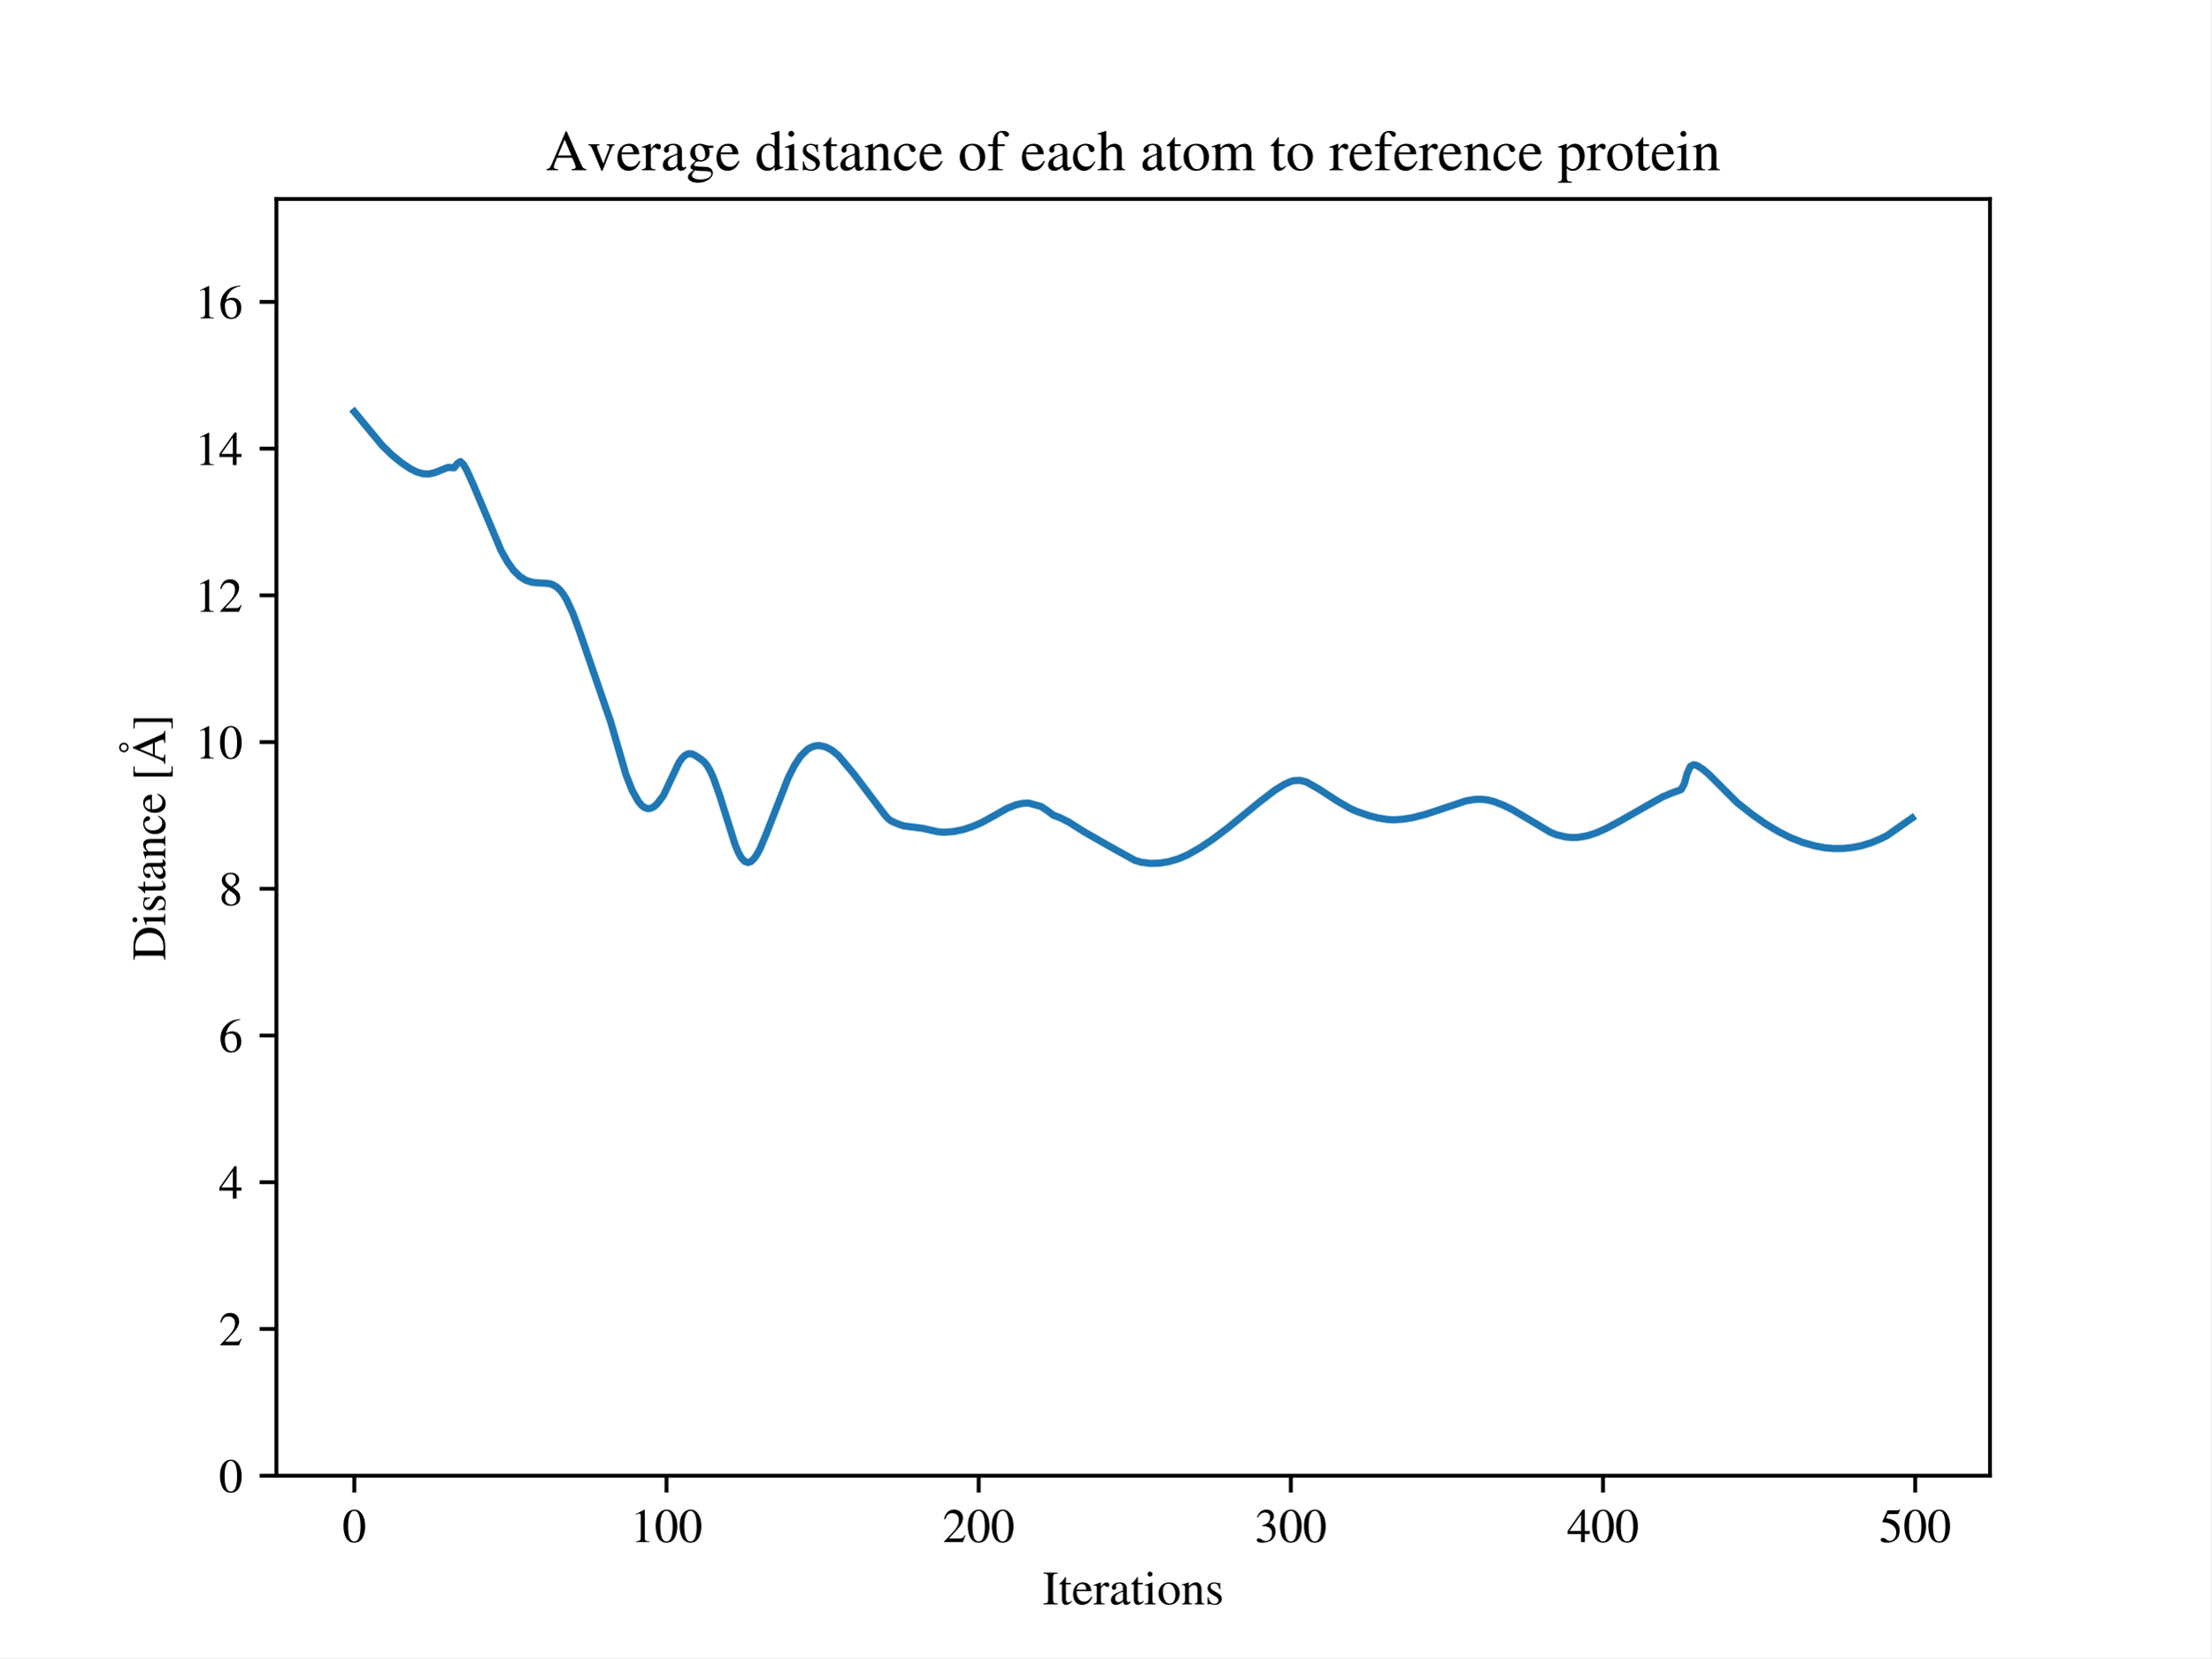
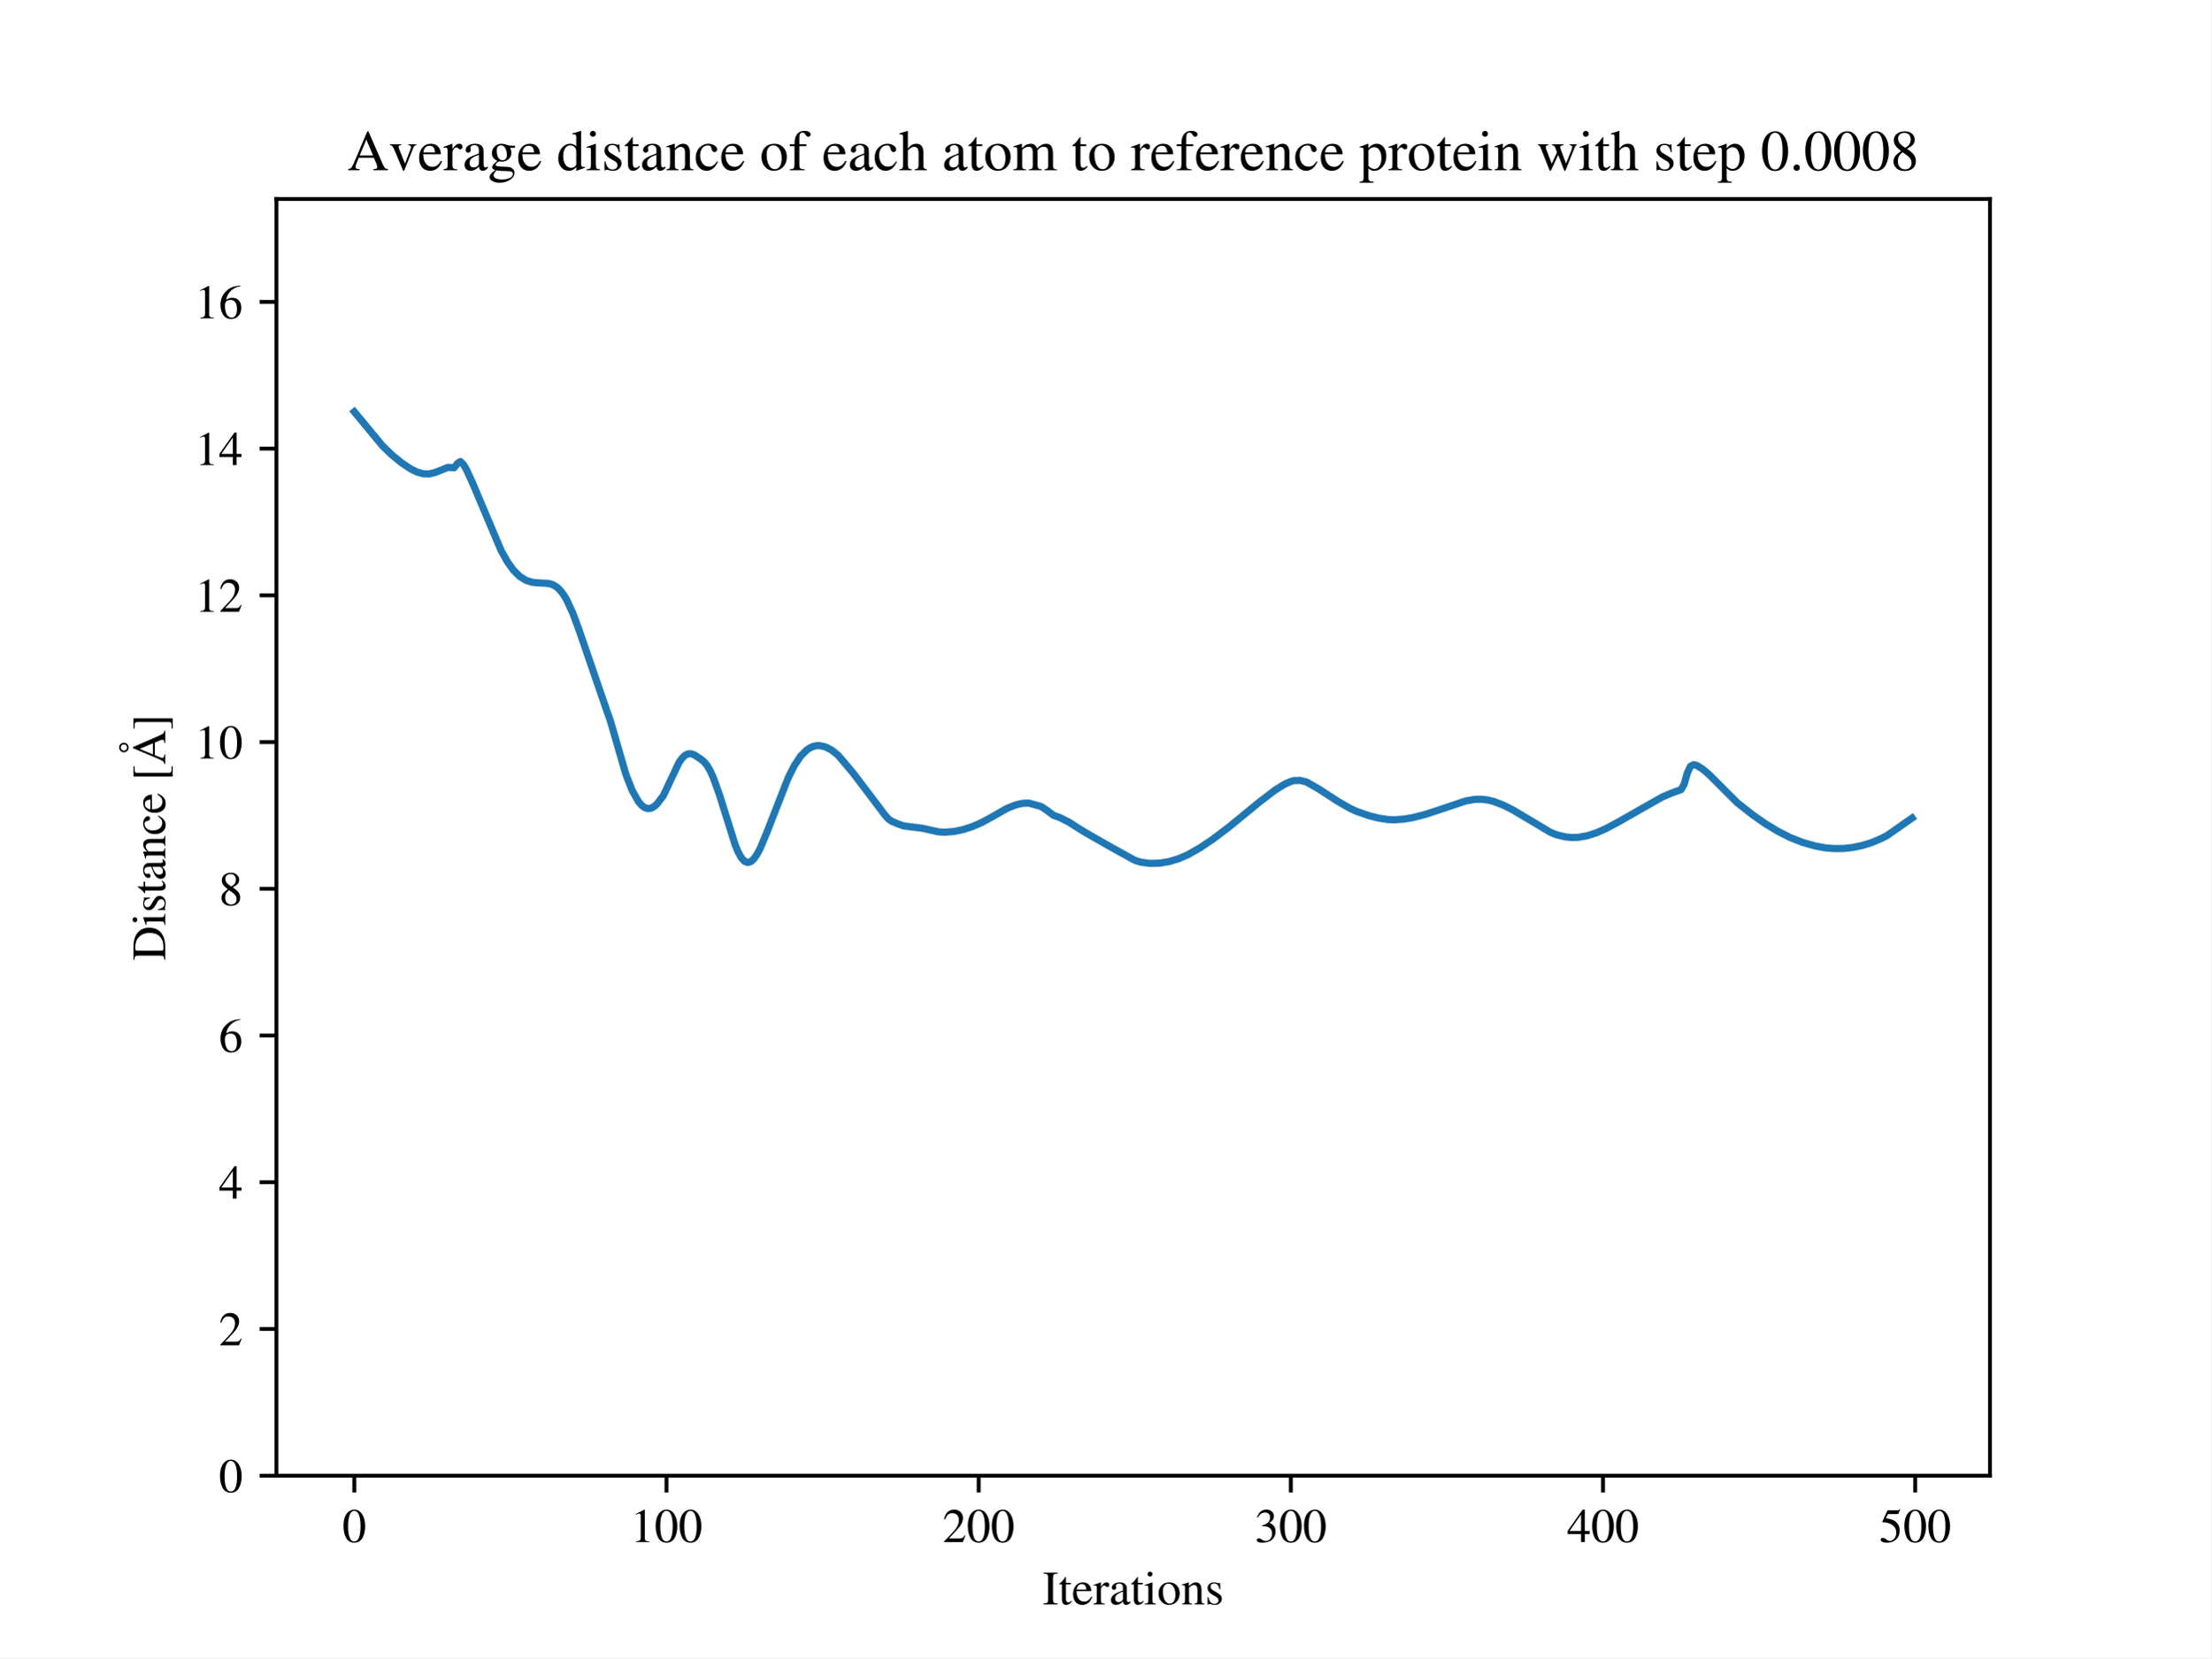
<svg xmlns="http://www.w3.org/2000/svg" xmlns:xlink="http://www.w3.org/1999/xlink" width="460.8pt" height="345.6pt" viewBox="0 0 460.8 345.6" version="1.1">
  <defs>
    <style type="text/css">*{stroke-linejoin: round; stroke-linecap: butt}</style>
  </defs>
  <g id="figure_1">
    <g id="patch_1">
      <path d="M 0 345.6  L 460.8 345.6  L 460.8 0  L 0 0  z " style="fill: #ffffff" />
    </g>
    <g id="axes_1">
      <g id="patch_2">
        <path d="M 57.6 307.584  L 414.72 307.584  L 414.72 41.472  L 57.6 41.472  z " style="fill: #ffffff" />
      </g>
      <g id="matplotlib.axis_1">
        <g id="xtick_1">
          <g id="line2d_1">
            <defs>
-               <path id="mbe4cb28e26" d="M 0 0  L 0 3.5  " style="stroke: #000000; stroke-width: 0.8" />
+               <path id="m1b412e2df0" d="M 0 0  L 0 3.5  " style="stroke: #000000; stroke-width: 0.8" />
            </defs>
            <g>
-               <use xlink:href="#mbe4cb28e26" x="73.833" y="307.584" style="stroke: #000000; stroke-width: 0.8" />
+               <use xlink:href="#m1b412e2df0" x="73.833" y="307.584" style="stroke: #000000; stroke-width: 0.8" />
            </g>
          </g>
          <g id="text_1">
            <g transform="translate(71.33273 321.4137) scale(0.1 -0.1)">
              <defs>
                <path id="STIXGeneral-Regular-30" d="M 3046 2112  Q 3046 1683 2963 1302  Q 2880 922 2717 602  Q 2554 282 2266 96  Q 1978 -90 1600 -90  Q 1210 -90 915 108  Q 621 307 461 640  Q 301 973 227 1350  Q 154 1728 154 2150  Q 154 2746 301 3222  Q 448 3699 790 4012  Q 1133 4326 1626 4326  Q 2253 4326 2649 3712  Q 3046 3098 3046 2112  z M 2432 2080  Q 2432 3091 2217 3625  Q 2003 4160 1587 4160  Q 1190 4160 979 3622  Q 768 3085 768 2106  Q 768 1120 979 598  Q 1190 77 1600 77  Q 2003 77 2217 598  Q 2432 1120 2432 2080  z " transform="scale(0.015625)" />
              </defs>
              <use xlink:href="#STIXGeneral-Regular-30" />
            </g>
          </g>
        </g>
        <g id="xtick_2">
          <g id="line2d_2">
            <g>
-               <use xlink:href="#mbe4cb28e26" x="138.894" y="307.584" style="stroke: #000000; stroke-width: 0.8" />
+               <use xlink:href="#m1b412e2df0" x="138.894" y="307.584" style="stroke: #000000; stroke-width: 0.8" />
            </g>
          </g>
          <g id="text_2">
            <g transform="translate(131.3938 321.4137) scale(0.1 -0.1)">
              <defs>
                <path id="STIXGeneral-Regular-31" d="M 2522 0  L 755 0  L 755 96  Q 1107 115 1235 227  Q 1363 339 1363 608  L 1363 3482  Q 1363 3795 1171 3795  Q 1082 3795 883 3718  L 710 3654  L 710 3744  L 1856 4326  L 1914 4307  L 1914 486  Q 1914 275 2042 185  Q 2170 96 2522 96  L 2522 0  z " transform="scale(0.015625)" />
              </defs>
              <use xlink:href="#STIXGeneral-Regular-31" />
              <use xlink:href="#STIXGeneral-Regular-30" x="50" />
              <use xlink:href="#STIXGeneral-Regular-30" x="100" />
            </g>
          </g>
        </g>
        <g id="xtick_3">
          <g id="line2d_3">
            <g>
-               <use xlink:href="#mbe4cb28e26" x="203.955" y="307.584" style="stroke: #000000; stroke-width: 0.8" />
+               <use xlink:href="#m1b412e2df0" x="203.955" y="307.584" style="stroke: #000000; stroke-width: 0.8" />
            </g>
          </g>
          <g id="text_3">
            <g transform="translate(196.4548 321.4137) scale(0.1 -0.1)">
              <defs>
                <path id="STIXGeneral-Regular-32" d="M 3034 877  L 2688 0  L 186 0  L 186 77  L 1325 1286  Q 1773 1754 1965 2144  Q 2157 2534 2157 2950  Q 2157 3379 1920 3616  Q 1683 3853 1267 3853  Q 922 3853 720 3673  Q 518 3494 326 3021  L 192 3053  Q 301 3648 630 3987  Q 960 4326 1523 4326  Q 2054 4326 2380 4006  Q 2707 3686 2707 3200  Q 2707 2477 1888 1613  L 832 486  L 2330 486  Q 2541 486 2665 569  Q 2790 653 2944 915  L 3034 877  z " transform="scale(0.015625)" />
              </defs>
              <use xlink:href="#STIXGeneral-Regular-32" />
              <use xlink:href="#STIXGeneral-Regular-30" x="50" />
              <use xlink:href="#STIXGeneral-Regular-30" x="100" />
            </g>
          </g>
        </g>
        <g id="xtick_4">
          <g id="line2d_4">
            <g>
-               <use xlink:href="#mbe4cb28e26" x="269.016" y="307.584" style="stroke: #000000; stroke-width: 0.8" />
+               <use xlink:href="#m1b412e2df0" x="269.016" y="307.584" style="stroke: #000000; stroke-width: 0.8" />
            </g>
          </g>
          <g id="text_4">
            <g transform="translate(261.5158 321.4137) scale(0.1 -0.1)">
              <defs>
                <path id="STIXGeneral-Regular-33" d="M 390 3264  L 288 3290  Q 435 3770 748 4048  Q 1062 4326 1542 4326  Q 1990 4326 2265 4083  Q 2541 3840 2541 3450  Q 2541 2925 1946 2566  Q 2298 2413 2477 2227  Q 2758 1914 2758 1402  Q 2758 890 2464 506  Q 2246 211 1840 60  Q 1434 -90 979 -90  Q 262 -90 262 275  Q 262 378 339 442  Q 416 506 525 506  Q 685 506 915 339  Q 1197 141 1466 141  Q 1818 141 2058 425  Q 2298 710 2298 1120  Q 2298 1856 1632 2048  Q 1434 2112 979 2112  L 979 2202  Q 1338 2323 1517 2432  Q 2035 2726 2035 3290  Q 2035 3610 1852 3776  Q 1670 3942 1344 3942  Q 768 3942 390 3264  z " transform="scale(0.015625)" />
              </defs>
              <use xlink:href="#STIXGeneral-Regular-33" />
              <use xlink:href="#STIXGeneral-Regular-30" x="50" />
              <use xlink:href="#STIXGeneral-Regular-30" x="100" />
            </g>
          </g>
        </g>
        <g id="xtick_5">
          <g id="line2d_5">
            <g>
-               <use xlink:href="#mbe4cb28e26" x="334.077" y="307.584" style="stroke: #000000; stroke-width: 0.8" />
+               <use xlink:href="#m1b412e2df0" x="334.077" y="307.584" style="stroke: #000000; stroke-width: 0.8" />
            </g>
          </g>
          <g id="text_5">
            <g transform="translate(326.5769 321.4137) scale(0.1 -0.1)">
              <defs>
                <path id="STIXGeneral-Regular-34" d="M 3027 1069  L 2368 1069  L 2368 0  L 1869 0  L 1869 1069  L 77 1069  L 77 1478  L 2086 4326  L 2368 4326  L 2368 1478  L 3027 1478  L 3027 1069  z M 1869 1478  L 1869 3674  L 333 1478  L 1869 1478  z " transform="scale(0.015625)" />
              </defs>
              <use xlink:href="#STIXGeneral-Regular-34" />
              <use xlink:href="#STIXGeneral-Regular-30" x="50" />
              <use xlink:href="#STIXGeneral-Regular-30" x="100" />
            </g>
          </g>
        </g>
        <g id="xtick_6">
          <g id="line2d_6">
            <g>
-               <use xlink:href="#mbe4cb28e26" x="399.138" y="307.584" style="stroke: #000000; stroke-width: 0.8" />
+               <use xlink:href="#m1b412e2df0" x="399.138" y="307.584" style="stroke: #000000; stroke-width: 0.8" />
            </g>
          </g>
          <g id="text_6">
            <g transform="translate(391.6379 321.4137) scale(0.1 -0.1)">
              <defs>
                <path id="STIXGeneral-Regular-35" d="M 2803 4358  L 2573 3814  Q 2534 3731 2400 3731  L 1158 3731  L 902 3187  Q 1606 3053 1920 2896  Q 2234 2739 2502 2368  Q 2726 2061 2726 1555  Q 2726 1094 2576 780  Q 2426 467 2099 224  Q 1664 -90 1011 -90  Q 646 -90 422 19  Q 198 128 198 307  Q 198 550 486 550  Q 717 550 960 352  Q 1210 147 1414 147  Q 1747 147 2012 480  Q 2278 813 2278 1229  Q 2278 1843 1850 2189  Q 1293 2637 486 2637  Q 410 2637 410 2688  L 416 2720  L 1114 4237  L 2438 4237  Q 2547 4237 2608 4269  Q 2669 4301 2746 4403  L 2803 4358  z " transform="scale(0.015625)" />
              </defs>
              <use xlink:href="#STIXGeneral-Regular-35" />
              <use xlink:href="#STIXGeneral-Regular-30" x="50" />
              <use xlink:href="#STIXGeneral-Regular-30" x="100" />
            </g>
          </g>
        </g>
        <g id="text_7">
          <g transform="translate(217.2748 334.4137) scale(0.1 -0.1)">
            <defs>
              <path id="STIXGeneral-Regular-49" d="M 2016 0  L 115 0  L 115 122  Q 518 134 627 240  Q 736 346 736 717  L 736 3526  Q 736 3898 633 3994  Q 531 4090 115 4115  L 115 4237  L 2016 4237  L 2016 4115  Q 1613 4096 1501 3993  Q 1389 3891 1389 3526  L 1389 717  Q 1389 358 1504 246  Q 1619 134 2016 122  L 2016 0  z " transform="scale(0.015625)" />
              <path id="STIXGeneral-Regular-74" d="M 1702 493  L 1786 422  Q 1478 -64 1011 -64  Q 448 -64 448 749  L 448 2675  L 109 2675  Q 83 2694 83 2720  Q 83 2771 192 2842  Q 435 2982 813 3526  Q 826 3546 874 3606  Q 922 3667 941 3706  Q 986 3706 986 3622  L 986 2880  L 1632 2880  L 1632 2675  L 986 2675  L 986 845  Q 986 538 1062 403  Q 1139 269 1318 269  Q 1510 269 1702 493  z " transform="scale(0.015625)" />
              <path id="STIXGeneral-Regular-65" d="M 2611 1050  L 2714 1005  Q 2330 -64 1376 -64  Q 813 -64 486 329  Q 160 723 160 1389  Q 160 2074 525 2509  Q 890 2944 1485 2944  Q 2061 2944 2374 2502  Q 2560 2246 2592 1773  L 621 1773  Q 646 1370 700 1158  Q 755 947 915 730  Q 1184 378 1626 378  Q 1939 378 2153 531  Q 2368 685 2611 1050  z M 634 1978  L 1939 1978  Q 1882 2381 1750 2547  Q 1619 2714 1312 2714  Q 1043 2714 864 2525  Q 685 2336 634 1978  z " transform="scale(0.015625)" />
              <path id="STIXGeneral-Regular-72" d="M 1024 2931  L 1024 2342  Q 1267 2688 1430 2816  Q 1594 2944 1792 2944  Q 1958 2944 2051 2854  Q 2144 2765 2144 2605  Q 2144 2470 2077 2393  Q 2010 2317 1894 2317  Q 1773 2317 1638 2445  Q 1536 2541 1472 2541  Q 1338 2541 1181 2355  Q 1024 2170 1024 2016  L 1024 576  Q 1024 301 1133 205  Q 1242 109 1568 96  L 1568 0  L 32 0  L 32 96  Q 339 154 412 224  Q 486 294 486 538  L 486 2138  Q 486 2349 438 2435  Q 390 2522 269 2522  Q 166 2522 45 2496  L 45 2598  Q 448 2726 992 2944  L 1024 2931  z " transform="scale(0.015625)" />
              <path id="STIXGeneral-Regular-61" d="M 2829 422  L 2829 243  Q 2586 -64 2253 -64  Q 1888 -64 1843 403  L 1837 403  Q 1427 -64 909 -64  Q 608 -64 422 112  Q 237 288 237 602  Q 237 1050 685 1350  Q 992 1555 1837 1869  L 1837 2214  Q 1837 2502 1699 2646  Q 1562 2790 1338 2790  Q 1146 2790 1018 2697  Q 890 2605 890 2477  Q 890 2419 909 2348  Q 928 2278 928 2208  Q 928 2112 841 2029  Q 755 1946 634 1946  Q 525 1946 441 2029  Q 358 2112 358 2240  Q 358 2547 685 2752  Q 986 2944 1421 2944  Q 1939 2944 2176 2656  Q 2291 2522 2323 2384  Q 2355 2246 2355 1946  L 2355 723  Q 2355 301 2554 301  Q 2682 301 2829 422  z M 1837 813  L 1837 1715  Q 1248 1510 1018 1293  Q 800 1094 800 800  Q 800 557 921 432  Q 1043 307 1242 307  Q 1453 307 1613 410  Q 1747 506 1792 589  Q 1837 672 1837 813  z " transform="scale(0.015625)" />
              <path id="STIXGeneral-Regular-69" d="M 1152 4045  Q 1152 3904 1056 3811  Q 960 3718 819 3718  Q 685 3718 592 3811  Q 499 3904 499 4045  Q 499 4179 595 4275  Q 691 4371 826 4371  Q 966 4371 1059 4275  Q 1152 4179 1152 4045  z M 1619 0  L 102 0  L 102 96  Q 435 115 521 211  Q 608 307 608 666  L 608 2118  Q 608 2342 563 2432  Q 518 2522 397 2522  Q 243 2522 128 2490  L 128 2592  L 1120 2944  L 1146 2918  L 1146 672  Q 1146 314 1226 218  Q 1306 122 1619 96  L 1619 0  z " transform="scale(0.015625)" />
              <path id="STIXGeneral-Regular-6f" d="M 3008 1478  Q 3008 806 2608 371  Q 2208 -64 1568 -64  Q 979 -64 582 368  Q 186 800 186 1459  Q 186 2125 582 2534  Q 979 2944 1626 2944  Q 2221 2944 2614 2537  Q 3008 2131 3008 1478  z M 2432 1306  Q 2432 2035 2112 2445  Q 1856 2765 1504 2765  Q 1171 2765 966 2493  Q 762 2221 762 1747  Q 762 928 1101 435  Q 1318 115 1677 115  Q 2029 115 2230 432  Q 2432 749 2432 1306  z " transform="scale(0.015625)" />
              <path id="STIXGeneral-Regular-6e" d="M 3104 0  L 1773 0  L 1779 96  Q 2016 115 2096 233  Q 2176 352 2176 672  L 2176 1946  Q 2176 2592 1709 2592  Q 1549 2592 1408 2515  Q 1267 2438 1050 2227  L 1050 461  Q 1050 269 1136 192  Q 1222 115 1466 96  L 1466 0  L 115 0  L 115 96  Q 358 115 435 214  Q 512 314 512 602  L 512 2157  Q 512 2394 467 2483  Q 422 2573 288 2573  Q 160 2573 102 2547  L 102 2656  Q 550 2784 979 2944  L 1030 2925  L 1030 2426  L 1037 2426  Q 1491 2944 1958 2944  Q 2323 2944 2518 2688  Q 2714 2432 2714 1958  L 2714 544  Q 2714 288 2790 205  Q 2867 122 3104 96  L 3104 0  z " transform="scale(0.015625)" />
              <path id="STIXGeneral-Regular-73" d="M 998 1926  L 1664 1523  Q 1984 1331 2105 1164  Q 2227 998 2227 736  Q 2227 416 1961 176  Q 1696 -64 1331 -64  Q 1030 -64 864 -6  Q 691 51 570 51  Q 461 51 416 -26  L 333 -26  L 333 979  L 435 979  Q 538 512 730 294  Q 922 77 1248 77  Q 1485 77 1632 211  Q 1779 346 1779 550  Q 1779 845 1440 1030  L 1094 1222  Q 326 1651 326 2150  Q 326 2522 566 2730  Q 806 2938 1210 2938  Q 1491 2938 1638 2867  Q 1754 2816 1818 2816  Q 1862 2816 1920 2880  L 1990 2880  L 2022 2010  L 1926 2010  Q 1818 2445 1654 2621  Q 1491 2797 1203 2797  Q 986 2797 854 2688  Q 723 2579 723 2362  Q 723 2253 796 2128  Q 870 2003 998 1926  z " transform="scale(0.015625)" />
            </defs>
            <use xlink:href="#STIXGeneral-Regular-49" />
            <use xlink:href="#STIXGeneral-Regular-74" x="33.3" />
            <use xlink:href="#STIXGeneral-Regular-65" x="61.1" />
            <use xlink:href="#STIXGeneral-Regular-72" x="105.5" />
            <use xlink:href="#STIXGeneral-Regular-61" x="138.8" />
            <use xlink:href="#STIXGeneral-Regular-74" x="183.2" />
            <use xlink:href="#STIXGeneral-Regular-69" x="211" />
            <use xlink:href="#STIXGeneral-Regular-6f" x="238.8" />
            <use xlink:href="#STIXGeneral-Regular-6e" x="288.8" />
            <use xlink:href="#STIXGeneral-Regular-73" x="338.8" />
          </g>
        </g>
      </g>
      <g id="matplotlib.axis_2">
        <g id="ytick_1">
          <g id="line2d_7">
            <defs>
-               <path id="mdd14ff454a" d="M 0 0  L -3.5 0  " style="stroke: #000000; stroke-width: 0.8" />
+               <path id="mb5cdf68bda" d="M 0 0  L -3.5 0  " style="stroke: #000000; stroke-width: 0.8" />
            </defs>
            <g>
-               <use xlink:href="#mdd14ff454a" x="57.6" y="307.584" style="stroke: #000000; stroke-width: 0.8" />
+               <use xlink:href="#mb5cdf68bda" x="57.6" y="307.584" style="stroke: #000000; stroke-width: 0.8" />
            </g>
          </g>
          <g id="text_8">
            <g transform="translate(45.6 310.9988) scale(0.1 -0.1)">
              <use xlink:href="#STIXGeneral-Regular-30" />
            </g>
          </g>
        </g>
        <g id="ytick_2">
          <g id="line2d_8">
            <g>
-               <use xlink:href="#mdd14ff454a" x="57.6" y="277.001" style="stroke: #000000; stroke-width: 0.8" />
+               <use xlink:href="#mb5cdf68bda" x="57.6" y="277.001" style="stroke: #000000; stroke-width: 0.8" />
            </g>
          </g>
          <g id="text_9">
            <g transform="translate(45.6 280.4157) scale(0.1 -0.1)">
              <use xlink:href="#STIXGeneral-Regular-32" />
            </g>
          </g>
        </g>
        <g id="ytick_3">
          <g id="line2d_9">
            <g>
-               <use xlink:href="#mdd14ff454a" x="57.6" y="246.418" style="stroke: #000000; stroke-width: 0.8" />
+               <use xlink:href="#mb5cdf68bda" x="57.6" y="246.418" style="stroke: #000000; stroke-width: 0.8" />
            </g>
          </g>
          <g id="text_10">
            <g transform="translate(45.6 249.8326) scale(0.1 -0.1)">
              <use xlink:href="#STIXGeneral-Regular-34" />
            </g>
          </g>
        </g>
        <g id="ytick_4">
          <g id="line2d_10">
            <g>
-               <use xlink:href="#mdd14ff454a" x="57.6" y="215.835" style="stroke: #000000; stroke-width: 0.8" />
+               <use xlink:href="#mb5cdf68bda" x="57.6" y="215.835" style="stroke: #000000; stroke-width: 0.8" />
            </g>
          </g>
          <g id="text_11">
            <g transform="translate(45.6 219.2495) scale(0.1 -0.1)">
              <defs>
                <path id="STIXGeneral-Regular-36" d="M 2854 4378  L 2867 4275  Q 2112 4154 1606 3664  Q 1101 3174 973 2451  Q 1344 2739 1786 2739  Q 2349 2739 2672 2380  Q 2995 2022 2995 1402  Q 2995 774 2669 378  Q 2291 -90 1651 -90  Q 870 -90 518 557  Q 218 1107 218 1786  Q 218 2835 915 3552  Q 1312 3962 1731 4131  Q 2150 4301 2854 4378  z M 2419 1203  Q 2419 2445 1555 2445  Q 1235 2445 1024 2275  Q 813 2106 813 1702  Q 813 954 1046 522  Q 1280 90 1722 90  Q 2061 90 2240 394  Q 2419 698 2419 1203  z " transform="scale(0.015625)" />
              </defs>
              <use xlink:href="#STIXGeneral-Regular-36" />
            </g>
          </g>
        </g>
        <g id="ytick_5">
          <g id="line2d_11">
            <g>
-               <use xlink:href="#mdd14ff454a" x="57.6" y="185.252" style="stroke: #000000; stroke-width: 0.8" />
+               <use xlink:href="#mb5cdf68bda" x="57.6" y="185.252" style="stroke: #000000; stroke-width: 0.8" />
            </g>
          </g>
          <g id="text_12">
            <g transform="translate(45.6 188.6664) scale(0.1 -0.1)">
              <defs>
                <path id="STIXGeneral-Regular-38" d="M 2848 992  Q 2848 499 2505 204  Q 2163 -90 1587 -90  Q 1050 -90 704 204  Q 358 499 358 954  Q 358 1293 524 1533  Q 691 1773 1190 2125  Q 710 2522 553 2765  Q 397 3008 397 3328  Q 397 3782 745 4054  Q 1094 4326 1638 4326  Q 2106 4326 2410 4060  Q 2714 3795 2714 3411  Q 2714 3059 2531 2848  Q 2349 2637 1856 2374  Q 2432 1990 2640 1689  Q 2848 1389 2848 992  z M 2272 3411  Q 2272 3744 2086 3945  Q 1901 4147 1574 4147  Q 1248 4147 1059 3977  Q 870 3808 870 3513  Q 870 3219 1059 2979  Q 1248 2739 1670 2490  Q 1997 2682 2134 2896  Q 2272 3110 2272 3411  z M 1734 1741  L 1357 1997  Q 1075 1766 960 1545  Q 845 1325 845 1011  Q 845 576 1065 333  Q 1286 90 1658 90  Q 1971 90 2166 285  Q 2362 480 2362 794  Q 2362 1082 2214 1299  Q 2067 1517 1734 1741  z " transform="scale(0.015625)" />
              </defs>
              <use xlink:href="#STIXGeneral-Regular-38" />
            </g>
          </g>
        </g>
        <g id="ytick_6">
          <g id="line2d_12">
            <g>
-               <use xlink:href="#mdd14ff454a" x="57.6" y="154.668" style="stroke: #000000; stroke-width: 0.8" />
+               <use xlink:href="#mb5cdf68bda" x="57.6" y="154.668" style="stroke: #000000; stroke-width: 0.8" />
            </g>
          </g>
          <g id="text_13">
            <g transform="translate(40.6 158.0833) scale(0.1 -0.1)">
              <use xlink:href="#STIXGeneral-Regular-31" />
              <use xlink:href="#STIXGeneral-Regular-30" x="50" />
            </g>
          </g>
        </g>
        <g id="ytick_7">
          <g id="line2d_13">
            <g>
-               <use xlink:href="#mdd14ff454a" x="57.6" y="124.085" style="stroke: #000000; stroke-width: 0.8" />
+               <use xlink:href="#mb5cdf68bda" x="57.6" y="124.085" style="stroke: #000000; stroke-width: 0.8" />
            </g>
          </g>
          <g id="text_14">
            <g transform="translate(40.6 127.5001) scale(0.1 -0.1)">
              <use xlink:href="#STIXGeneral-Regular-31" />
              <use xlink:href="#STIXGeneral-Regular-32" x="50" />
            </g>
          </g>
        </g>
        <g id="ytick_8">
          <g id="line2d_14">
            <g>
-               <use xlink:href="#mdd14ff454a" x="57.6" y="93.502" style="stroke: #000000; stroke-width: 0.8" />
+               <use xlink:href="#mb5cdf68bda" x="57.6" y="93.502" style="stroke: #000000; stroke-width: 0.8" />
            </g>
          </g>
          <g id="text_15">
            <g transform="translate(40.6 96.91702) scale(0.1 -0.1)">
              <use xlink:href="#STIXGeneral-Regular-31" />
              <use xlink:href="#STIXGeneral-Regular-34" x="50" />
            </g>
          </g>
        </g>
        <g id="ytick_9">
          <g id="line2d_15">
            <g>
-               <use xlink:href="#mdd14ff454a" x="57.6" y="62.919" style="stroke: #000000; stroke-width: 0.8" />
+               <use xlink:href="#mb5cdf68bda" x="57.6" y="62.919" style="stroke: #000000; stroke-width: 0.8" />
            </g>
          </g>
          <g id="text_16">
            <g transform="translate(40.6 66.3339) scale(0.1 -0.1)">
              <use xlink:href="#STIXGeneral-Regular-31" />
              <use xlink:href="#STIXGeneral-Regular-36" x="50" />
            </g>
          </g>
        </g>
        <g id="text_17">
          <g transform="translate(34.42969 200.2139) rotate(-90) scale(0.1 -0.1)">
            <defs>
              <path id="STIXGeneral-Regular-44" d="M 102 4237  L 1830 4237  Q 3078 4237 3750 3654  Q 4384 3110 4384 2138  Q 4384 966 3514 410  Q 2880 0 1901 0  L 102 0  L 102 122  Q 474 147 570 252  Q 666 358 666 736  L 666 3520  Q 666 3891 570 3990  Q 474 4090 102 4115  L 102 4237  z M 1318 3731  L 1318 538  Q 1318 365 1379 301  Q 1440 237 1626 237  Q 2125 237 2432 307  Q 2739 378 3021 570  Q 3686 1018 3686 2099  Q 3686 3027 3078 3558  Q 2803 3802 2476 3901  Q 2150 4000 1658 4000  Q 1472 4000 1395 3942  Q 1318 3885 1318 3731  z " transform="scale(0.015625)" />
              <path id="STIXGeneral-Regular-63" d="M 2547 998  L 2637 941  Q 2362 403 2112 205  Q 1786 -64 1376 -64  Q 845 -64 502 336  Q 160 736 160 1357  Q 160 2170 698 2618  Q 1094 2944 1562 2944  Q 1965 2944 2256 2749  Q 2547 2554 2547 2285  Q 2547 2176 2457 2096  Q 2368 2016 2246 2016  Q 2022 2016 1939 2310  L 1901 2451  Q 1850 2630 1773 2694  Q 1696 2758 1523 2758  Q 1133 2758 893 2451  Q 653 2144 653 1645  Q 653 1094 928 745  Q 1203 397 1645 397  Q 1920 397 2118 528  Q 2317 659 2547 998  z " transform="scale(0.015625)" />
              <path id="STIXGeneral-Regular-20" transform="scale(0.015625)" />
              <path id="STIXGeneral-Regular-5b" d="M 1914 -998  L 563 -998  L 563 4237  L 1914 4237  L 1914 4077  L 1382 4077  Q 1216 4077 1133 4006  Q 1050 3936 1050 3770  L 1050 -493  Q 1050 -838 1382 -838  L 1914 -838  L 1914 -998  z " transform="scale(0.015625)" />
              <path id="STIXGeneral-Regular-c5" d="M 2752 5961  Q 2938 5773 2938 5510  Q 2938 5248 2749 5062  Q 2560 4877 2291 4877  Q 2029 4877 1846 5062  Q 1664 5248 1664 5517  Q 1664 5779 1853 5964  Q 2042 6150 2310 6150  Q 2566 6150 2752 5961  z M 2720 5517  Q 2720 5690 2595 5811  Q 2470 5933 2291 5933  Q 2125 5933 2003 5808  Q 1882 5683 1882 5517  Q 1882 5338 2003 5216  Q 2125 5094 2291 5094  Q 2470 5094 2595 5216  Q 2720 5338 2720 5517  z M 4525 0  L 2893 0  L 2893 122  Q 3149 122 3245 179  Q 3334 224 3334 333  Q 3334 499 3213 781  L 2950 1382  L 1274 1382  L 979 653  Q 922 506 922 384  Q 922 237 1027 179  Q 1133 122 1370 122  L 1370 0  L 96 0  L 96 122  Q 365 147 486 316  Q 608 486 902 1190  L 2221 4314  L 2349 4314  L 3923 710  Q 4064 378 4176 262  Q 4288 147 4525 122  L 4525 0  z M 2861 1645  L 2118 3405  L 1382 1645  L 2861 1645  z " transform="scale(0.015625)" />
              <path id="STIXGeneral-Regular-5d" d="M 1568 -998  L 218 -998  L 218 -838  L 781 -838  Q 947 -838 1014 -768  Q 1082 -698 1082 -544  L 1082 3731  Q 1082 4077 755 4077  L 218 4077  L 218 4237  L 1568 4237  L 1568 -998  z " transform="scale(0.015625)" />
            </defs>
            <use xlink:href="#STIXGeneral-Regular-44" />
            <use xlink:href="#STIXGeneral-Regular-69" x="72.2" />
            <use xlink:href="#STIXGeneral-Regular-73" x="100" />
            <use xlink:href="#STIXGeneral-Regular-74" x="138.9" />
            <use xlink:href="#STIXGeneral-Regular-61" x="166.7" />
            <use xlink:href="#STIXGeneral-Regular-6e" x="211.1" />
            <use xlink:href="#STIXGeneral-Regular-63" x="261.1" />
            <use xlink:href="#STIXGeneral-Regular-65" x="305.5" />
            <use xlink:href="#STIXGeneral-Regular-20" x="349.9" />
            <use xlink:href="#STIXGeneral-Regular-5b" x="374.9" />
            <use xlink:href="#STIXGeneral-Regular-c5" x="408.2" />
            <use xlink:href="#STIXGeneral-Regular-5d" x="480.4" />
          </g>
        </g>
      </g>
      <g id="line2d_16">
-         <path d="M 73.833 85.824  L 79.688 92.902  L 81.64 94.791  L 83.592 96.392  L 85.544 97.71  L 86.845 98.361  L 88.146 98.737  L 89.447 98.773  L 90.749 98.461  L 93.351 97.409  L 94.652 97.484  L 95.303 96.617  L 95.953 96.199  L 96.604 96.838  L 97.255 97.981  L 98.556 100.841  L 104.411 114.711  L 105.713 117.048  L 107.014 118.861  L 108.315 120.145  L 109.616 120.958  L 110.918 121.366  L 112.219 121.492  L 114.171 121.589  L 114.821 121.734  L 115.472 122.004  L 116.122 122.436  L 116.773 123.066  L 117.424 123.915  L 118.074 124.993  L 119.375 127.807  L 120.677 131.327  L 126.532 148.362  L 127.183 150.192  L 130.436 161.419  L 131.737 164.737  L 133.038 167.052  L 133.689 167.826  L 134.339 168.323  L 134.99 168.537  L 135.641 168.469  L 136.291 168.131  L 136.942 167.55  L 138.243 165.825  L 141.496 158.934  L 142.147 158.023  L 142.797 157.408  L 143.448 157.113  L 144.099 157.122  L 144.749 157.371  L 146.05 158.222  L 146.701 158.755  L 147.352 159.538  L 148.002 160.652  L 148.653 162.08  L 149.954 165.717  L 153.207 176.092  L 153.858 177.642  L 154.508 178.801  L 155.159 179.519  L 155.81 179.777  L 156.46 179.59  L 157.111 178.998  L 157.761 178.068  L 158.412 176.85  L 159.713 173.751  L 164.268 162.1  L 165.569 159.53  L 166.87 157.577  L 168.171 156.282  L 168.822 155.866  L 169.472 155.584  L 170.123 155.432  L 170.774 155.405  L 172.075 155.688  L 173.376 156.379  L 174.677 157.436  L 175.979 158.963  L 177.93 161.3  L 184.436 169.898  L 185.087 170.634  L 185.738 171.126  L 187.039 171.696  L 188.34 172.144  L 192.244 172.639  L 195.497 173.371  L 196.798 173.46  L 198.75 173.317  L 200.702 172.915  L 202.654 172.277  L 204.605 171.435  L 207.208 170.007  L 209.81 168.515  L 211.762 167.74  L 213.063 167.448  L 214.365 167.383  L 216.967 168.093  L 218.268 168.966  L 219.569 169.945  L 220.871 170.403  L 222.822 171.392  L 224.774 172.644  L 226.076 173.45  L 231.28 176.425  L 236.485 179.309  L 237.787 179.714  L 239.738 179.962  L 241.69 179.905  L 243.642 179.581  L 245.594 178.997  L 247.546 178.154  L 250.148 176.667  L 252.751 174.923  L 256.004 172.465  L 262.51 167.139  L 265.763 164.657  L 267.715 163.449  L 269.016 162.876  L 269.666 162.697  L 270.968 162.656  L 272.269 162.985  L 274.871 164.466  L 276.173 165.312  L 278.775 167.007  L 281.377 168.508  L 282.679 169.097  L 285.281 170.006  L 287.233 170.498  L 289.185 170.809  L 290.486 170.871  L 292.438 170.738  L 294.39 170.421  L 296.992 169.76  L 300.245 168.69  L 305.45 166.945  L 307.402 166.611  L 308.703 166.586  L 310.004 166.734  L 311.305 167.052  L 313.257 167.8  L 315.209 168.767  L 318.462 170.694  L 323.016 173.423  L 324.318 173.969  L 326.27 174.44  L 327.571 174.565  L 328.872 174.531  L 330.824 174.191  L 332.776 173.552  L 334.727 172.684  L 337.33 171.29  L 346.438 166.11  L 348.39 165.289  L 350.342 164.583  L 350.993 163.42  L 351.643 161.114  L 352.294 159.721  L 352.945 159.386  L 353.595 159.524  L 354.896 160.341  L 356.198 161.453  L 362.053 167.313  L 365.306 169.867  L 367.909 171.689  L 370.511 173.259  L 373.113 174.586  L 375.716 175.599  L 378.318 176.333  L 380.27 176.699  L 382.222 176.866  L 384.174 176.849  L 386.126 176.641  L 388.078 176.235  L 390.029 175.625  L 391.981 174.808  L 393.282 174.15  L 398.487 170.5  L 398.487 170.5  " clip-path="url(#p2d0ee2458d)" style="fill: none; stroke: #1f77b4; stroke-width: 1.5; stroke-linecap: square" />
+         <path d="M 73.833 85.824  L 79.688 92.902  L 81.64 94.791  L 83.592 96.392  L 85.544 97.71  L 86.845 98.361  L 88.146 98.737  L 89.447 98.773  L 90.749 98.461  L 93.351 97.409  L 94.652 97.484  L 95.303 96.617  L 95.953 96.199  L 96.604 96.838  L 97.255 97.981  L 98.556 100.841  L 104.411 114.711  L 105.713 117.048  L 107.014 118.861  L 108.315 120.145  L 109.616 120.958  L 110.918 121.366  L 112.219 121.492  L 114.171 121.589  L 114.821 121.734  L 115.472 122.004  L 116.122 122.436  L 116.773 123.066  L 117.424 123.915  L 118.074 124.993  L 119.375 127.807  L 120.677 131.327  L 126.532 148.362  L 127.183 150.192  L 130.436 161.419  L 131.737 164.737  L 133.038 167.052  L 133.689 167.826  L 134.339 168.323  L 134.99 168.537  L 135.641 168.469  L 136.291 168.131  L 136.942 167.55  L 138.243 165.825  L 141.496 158.934  L 142.147 158.023  L 142.797 157.408  L 143.448 157.113  L 144.099 157.122  L 144.749 157.371  L 146.05 158.222  L 146.701 158.755  L 147.352 159.538  L 148.002 160.652  L 148.653 162.08  L 149.954 165.717  L 153.207 176.092  L 153.858 177.642  L 154.508 178.801  L 155.159 179.519  L 155.81 179.777  L 156.46 179.59  L 157.111 178.998  L 157.761 178.068  L 158.412 176.85  L 159.713 173.751  L 164.268 162.1  L 165.569 159.53  L 166.87 157.577  L 168.171 156.282  L 168.822 155.866  L 169.472 155.584  L 170.123 155.432  L 170.774 155.405  L 172.075 155.688  L 173.376 156.379  L 174.677 157.436  L 175.979 158.963  L 177.93 161.3  L 184.436 169.898  L 185.087 170.634  L 185.738 171.126  L 187.039 171.696  L 188.34 172.144  L 192.244 172.639  L 195.497 173.371  L 196.798 173.46  L 198.75 173.317  L 200.702 172.915  L 202.654 172.277  L 204.605 171.435  L 207.208 170.007  L 209.81 168.515  L 211.762 167.74  L 213.063 167.448  L 214.365 167.383  L 216.967 168.093  L 218.268 168.966  L 219.569 169.945  L 220.871 170.403  L 222.822 171.392  L 224.774 172.644  L 226.076 173.45  L 231.28 176.425  L 236.485 179.309  L 237.787 179.714  L 239.738 179.962  L 241.69 179.905  L 243.642 179.581  L 245.594 178.997  L 247.546 178.154  L 250.148 176.667  L 252.751 174.923  L 256.004 172.465  L 262.51 167.139  L 265.763 164.657  L 267.715 163.449  L 269.016 162.876  L 269.666 162.697  L 270.968 162.656  L 272.269 162.985  L 274.871 164.466  L 276.173 165.312  L 278.775 167.007  L 281.377 168.508  L 282.679 169.097  L 285.281 170.006  L 287.233 170.498  L 289.185 170.809  L 290.486 170.871  L 292.438 170.738  L 294.39 170.421  L 296.992 169.76  L 300.245 168.69  L 305.45 166.945  L 307.402 166.611  L 308.703 166.586  L 310.004 166.734  L 311.305 167.052  L 313.257 167.8  L 315.209 168.767  L 318.462 170.694  L 323.016 173.423  L 324.318 173.969  L 326.27 174.44  L 327.571 174.565  L 328.872 174.531  L 330.824 174.191  L 332.776 173.552  L 334.727 172.684  L 337.33 171.29  L 346.438 166.11  L 348.39 165.289  L 350.342 164.583  L 350.993 163.42  L 351.643 161.114  L 352.294 159.721  L 352.945 159.386  L 353.595 159.524  L 354.896 160.341  L 356.198 161.453  L 362.053 167.313  L 365.306 169.867  L 367.909 171.689  L 370.511 173.259  L 373.113 174.586  L 375.716 175.599  L 378.318 176.333  L 380.27 176.699  L 382.222 176.866  L 384.174 176.849  L 386.126 176.641  L 388.078 176.235  L 390.029 175.625  L 391.981 174.808  L 393.282 174.15  L 398.487 170.5  L 398.487 170.5  " clip-path="url(#p3ed5dd06ed)" style="fill: none; stroke: #1f77b4; stroke-width: 1.5; stroke-linecap: square" />
      </g>
      <g id="patch_3">
        <path d="M 57.6 307.584  L 57.6 41.472  " style="fill: none; stroke: #000000; stroke-width: 0.8; stroke-linejoin: miter; stroke-linecap: square" />
      </g>
      <g id="patch_4">
        <path d="M 414.72 307.584  L 414.72 41.472  " style="fill: none; stroke: #000000; stroke-width: 0.8; stroke-linejoin: miter; stroke-linecap: square" />
      </g>
      <g id="patch_5">
        <path d="M 57.6 307.584  L 414.72 307.584  " style="fill: none; stroke: #000000; stroke-width: 0.8; stroke-linejoin: miter; stroke-linecap: square" />
      </g>
      <g id="patch_6">
        <path d="M 57.6 41.472  L 414.72 41.472  " style="fill: none; stroke: #000000; stroke-width: 0.8; stroke-linejoin: miter; stroke-linecap: square" />
      </g>
      <g id="text_18">
-         <g transform="translate(113.7019 35.472) scale(0.12 -0.12)">
+         <g transform="translate(72.3675 35.472) scale(0.12 -0.12)">
          <defs>
            <path id="STIXGeneral-Regular-41" d="M 4525 0  L 2893 0  L 2893 122  Q 3149 122 3245 179  Q 3334 224 3334 333  Q 3334 499 3213 781  L 2950 1382  L 1274 1382  L 979 653  Q 922 506 922 384  Q 922 237 1027 179  Q 1133 122 1370 122  L 1370 0  L 96 0  L 96 122  Q 365 147 486 316  Q 608 486 902 1190  L 2221 4314  L 2349 4314  L 3923 710  Q 4064 378 4176 262  Q 4288 147 4525 122  L 4525 0  z M 2861 1645  L 2118 3405  L 1382 1645  L 2861 1645  z " transform="scale(0.015625)" />
            <path id="STIXGeneral-Regular-76" d="M 3053 2880  L 3053 2784  Q 2906 2771 2835 2688  Q 2765 2605 2637 2285  L 1818 230  Q 1690 -90 1638 -90  Q 1587 -90 1523 77  Q 1510 96 1497 141  Q 1485 186 1472 211  L 704 2048  Q 499 2534 403 2652  Q 307 2771 122 2784  L 122 2880  L 1376 2880  L 1376 2784  Q 1210 2771 1146 2732  Q 1082 2694 1082 2611  Q 1082 2509 1139 2368  L 1792 730  L 2426 2387  Q 2464 2483 2464 2579  Q 2464 2758 2163 2784  L 2163 2880  L 3053 2880  z " transform="scale(0.015625)" />
            <path id="STIXGeneral-Regular-67" d="M 3008 2483  L 2477 2483  Q 2598 2208 2598 1946  Q 2598 1453 2265 1203  Q 1933 954 1600 954  Q 1530 954 1357 973  L 1235 986  Q 1107 947 979 812  Q 851 678 851 582  Q 851 435 1350 410  L 2176 371  Q 2528 358 2739 172  Q 2950 -13 2950 -314  Q 2950 -685 2566 -986  Q 2035 -1395 1286 -1395  Q 826 -1395 502 -1212  Q 179 -1030 179 -774  Q 179 -595 320 -419  Q 461 -243 806 6  Q 602 102 534 172  Q 467 243 467 346  Q 467 531 762 787  Q 909 915 1037 1043  Q 717 1203 579 1401  Q 442 1600 442 1901  Q 442 2336 752 2640  Q 1062 2944 1510 2944  Q 1766 2944 2022 2848  L 2163 2797  Q 2349 2733 2515 2733  L 3008 2733  L 3008 2483  z M 973 2163  L 973 2144  Q 973 1683 1155 1398  Q 1338 1114 1632 1114  Q 1850 1114 1978 1270  Q 2106 1427 2106 1690  Q 2106 2112 1914 2464  Q 1754 2765 1446 2765  Q 1222 2765 1097 2605  Q 973 2445 973 2163  z M 2771 -410  Q 2771 -230 2595 -163  Q 2419 -96 1978 -96  Q 1344 -96 941 -13  Q 749 -243 688 -348  Q 627 -454 627 -563  Q 627 -774 880 -902  Q 1133 -1030 1555 -1030  Q 2099 -1030 2435 -860  Q 2771 -691 2771 -410  z " transform="scale(0.015625)" />
            <path id="STIXGeneral-Regular-64" d="M 3142 269  L 2202 -64  L 2176 -45  L 2176 365  Q 1869 -64 1357 -64  Q 826 -64 499 317  Q 173 698 173 1312  Q 173 1990 563 2467  Q 954 2944 1504 2944  Q 1850 2944 2176 2669  L 2176 3667  Q 2176 3866 2118 3930  Q 2061 3994 1882 3994  Q 1792 3994 1741 3987  L 1741 4090  Q 2323 4243 2682 4371  L 2714 4358  L 2714 730  Q 2714 506 2768 435  Q 2822 365 2995 365  Q 3034 365 3142 371  L 3142 269  z M 2176 653  L 2176 2125  Q 2176 2381 1981 2573  Q 1786 2765 1523 2765  Q 1158 2765 940 2438  Q 723 2112 723 1568  Q 723 979 963 624  Q 1203 269 1606 269  Q 1907 269 2080 474  Q 2176 582 2176 653  z " transform="scale(0.015625)" />
            <path id="STIXGeneral-Regular-66" d="M 134 2880  L 659 2880  Q 666 3264 710 3478  Q 755 3693 883 3910  Q 1152 4371 1786 4371  Q 2074 4371 2262 4259  Q 2451 4147 2451 3974  Q 2451 3866 2374 3789  Q 2298 3712 2182 3712  Q 2029 3712 1894 3942  Q 1741 4192 1555 4192  Q 1197 4192 1197 3622  L 1197 2880  L 1978 2880  L 1978 2675  L 1197 2675  L 1197 666  Q 1197 307 1299 208  Q 1402 109 1792 96  L 1792 0  L 128 0  L 128 96  Q 474 115 566 214  Q 659 314 659 666  L 659 2675  L 134 2675  L 134 2880  z " transform="scale(0.015625)" />
            <path id="STIXGeneral-Regular-68" d="M 3117 0  L 1760 0  L 1760 96  Q 2042 128 2118 224  Q 2195 320 2195 653  L 2195 1920  Q 2195 2598 1722 2598  Q 1530 2598 1370 2508  Q 1210 2419 1005 2195  L 1005 653  Q 1005 320 1081 224  Q 1158 128 1440 96  L 1440 0  L 58 0  L 58 96  Q 333 134 400 224  Q 467 314 467 653  L 467 3667  Q 467 3872 406 3933  Q 346 3994 141 3994  Q 83 3994 64 3987  L 64 4090  L 237 4141  Q 730 4288 973 4371  L 1005 4352  L 1005 2406  Q 1229 2694 1446 2819  Q 1664 2944 1946 2944  Q 2733 2944 2733 1926  L 2733 653  Q 2733 320 2793 233  Q 2854 147 3117 96  L 3117 0  z " transform="scale(0.015625)" />
            <path id="STIXGeneral-Regular-6d" d="M 4960 0  L 3565 0  L 3565 96  Q 3834 122 3907 208  Q 3981 294 3981 576  L 3981 1894  Q 3981 2278 3869 2444  Q 3757 2611 3488 2611  Q 3264 2611 3107 2521  Q 2950 2432 2803 2221  L 2803 608  Q 2803 301 2896 201  Q 2989 102 3264 96  L 3264 0  L 1830 0  L 1830 96  Q 2112 115 2189 188  Q 2266 262 2266 550  L 2266 1901  Q 2266 2611 1850 2611  Q 1670 2611 1468 2531  Q 1267 2451 1171 2336  Q 1088 2240 1088 2227  L 1088 448  Q 1088 243 1177 176  Q 1267 109 1523 96  L 1523 0  L 102 0  L 102 96  Q 371 102 460 195  Q 550 288 550 563  L 550 2150  Q 550 2387 499 2480  Q 448 2573 326 2573  Q 230 2573 122 2547  L 122 2656  Q 557 2778 1011 2944  L 1062 2925  L 1062 2451  L 1075 2451  Q 1363 2752 1584 2848  Q 1805 2944 2054 2944  Q 2560 2944 2733 2406  Q 3232 2944 3776 2944  Q 4518 2944 4518 1792  L 4518 493  Q 4518 282 4582 202  Q 4646 122 4794 109  L 4960 96  L 4960 0  z " transform="scale(0.015625)" />
            <path id="STIXGeneral-Regular-70" d="M 1018 2931  L 1018 2438  Q 1421 2944 1939 2944  Q 2406 2944 2707 2560  Q 3008 2176 3008 1581  Q 3008 883 2621 409  Q 2234 -64 1664 -64  Q 1466 -64 1328 -6  Q 1190 51 1018 211  L 1018 -794  Q 1018 -1094 1120 -1180  Q 1222 -1267 1581 -1274  L 1581 -1389  L 32 -1389  L 32 -1280  Q 314 -1254 397 -1171  Q 480 -1088 480 -838  L 480 2157  Q 480 2381 429 2451  Q 378 2522 218 2522  Q 115 2522 58 2515  L 58 2618  Q 506 2752 979 2944  L 1018 2931  z M 1018 2138  L 1018 563  Q 1018 422 1238 281  Q 1459 141 1683 141  Q 2029 141 2243 467  Q 2458 794 2458 1325  Q 2458 1888 2243 2224  Q 2029 2560 1670 2560  Q 1446 2560 1232 2419  Q 1018 2278 1018 2138  z " transform="scale(0.015625)" />
+             <path id="STIXGeneral-Regular-77" d="M 4442 2880  L 4442 2784  Q 4346 2752 4301 2691  Q 4256 2630 4179 2438  L 3296 224  Q 3168 -90 3117 -90  Q 3085 -90 3062 -48  Q 3040 -6 2963 186  L 2381 1696  L 1664 160  Q 1549 -90 1504 -90  Q 1446 -90 1338 192  L 474 2381  Q 378 2630 314 2700  Q 250 2771 134 2784  L 134 2880  L 1286 2880  L 1286 2784  Q 1120 2765 1056 2720  Q 992 2675 992 2573  Q 992 2477 1030 2381  L 1664 710  L 2246 1984  L 2118 2342  Q 2029 2598 1942 2681  Q 1856 2765 1677 2784  L 1677 2880  L 2976 2880  L 2976 2784  Q 2752 2752 2678 2707  Q 2605 2662 2605 2560  Q 2605 2458 2714 2176  L 3251 742  L 3827 2163  Q 3936 2432 3936 2592  Q 3936 2669 3875 2710  Q 3814 2752 3654 2784  L 3654 2880  L 4442 2880  z " transform="scale(0.015625)" />
+             <path id="STIXGeneral-Regular-2e" d="M 1158 275  Q 1158 134 1052 32  Q 947 -70 800 -70  Q 653 -70 550 32  Q 448 134 448 281  Q 448 429 553 534  Q 659 640 806 640  Q 947 640 1052 531  Q 1158 422 1158 275  z " transform="scale(0.015625)" />
          </defs>
          <use xlink:href="#STIXGeneral-Regular-41" />
          <use xlink:href="#STIXGeneral-Regular-76" x="72.2" />
          <use xlink:href="#STIXGeneral-Regular-65" x="122.2" />
          <use xlink:href="#STIXGeneral-Regular-72" x="166.6" />
          <use xlink:href="#STIXGeneral-Regular-61" x="199.9" />
          <use xlink:href="#STIXGeneral-Regular-67" x="244.3" />
          <use xlink:href="#STIXGeneral-Regular-65" x="294.3" />
          <use xlink:href="#STIXGeneral-Regular-20" x="338.7" />
          <use xlink:href="#STIXGeneral-Regular-64" x="363.7" />
          <use xlink:href="#STIXGeneral-Regular-69" x="413.7" />
          <use xlink:href="#STIXGeneral-Regular-73" x="441.5" />
          <use xlink:href="#STIXGeneral-Regular-74" x="480.4" />
          <use xlink:href="#STIXGeneral-Regular-61" x="508.2" />
          <use xlink:href="#STIXGeneral-Regular-6e" x="552.6" />
          <use xlink:href="#STIXGeneral-Regular-63" x="602.6" />
          <use xlink:href="#STIXGeneral-Regular-65" x="647" />
          <use xlink:href="#STIXGeneral-Regular-20" x="691.4" />
          <use xlink:href="#STIXGeneral-Regular-6f" x="716.4" />
          <use xlink:href="#STIXGeneral-Regular-66" x="766.4" />
          <use xlink:href="#STIXGeneral-Regular-20" x="799.7" />
          <use xlink:href="#STIXGeneral-Regular-65" x="824.7" />
          <use xlink:href="#STIXGeneral-Regular-61" x="869.1" />
          <use xlink:href="#STIXGeneral-Regular-63" x="913.5" />
          <use xlink:href="#STIXGeneral-Regular-68" x="957.9" />
          <use xlink:href="#STIXGeneral-Regular-20" x="1007.9" />
          <use xlink:href="#STIXGeneral-Regular-61" x="1032.9" />
          <use xlink:href="#STIXGeneral-Regular-74" x="1077.3" />
          <use xlink:href="#STIXGeneral-Regular-6f" x="1105.1" />
          <use xlink:href="#STIXGeneral-Regular-6d" x="1155.1" />
          <use xlink:href="#STIXGeneral-Regular-20" x="1232.9" />
          <use xlink:href="#STIXGeneral-Regular-74" x="1257.9" />
          <use xlink:href="#STIXGeneral-Regular-6f" x="1285.7" />
          <use xlink:href="#STIXGeneral-Regular-20" x="1335.7" />
          <use xlink:href="#STIXGeneral-Regular-72" x="1360.7" />
          <use xlink:href="#STIXGeneral-Regular-65" x="1394" />
          <use xlink:href="#STIXGeneral-Regular-66" x="1438.4" />
          <use xlink:href="#STIXGeneral-Regular-65" x="1471.7" />
          <use xlink:href="#STIXGeneral-Regular-72" x="1516.1" />
          <use xlink:href="#STIXGeneral-Regular-65" x="1549.4" />
          <use xlink:href="#STIXGeneral-Regular-6e" x="1593.8" />
          <use xlink:href="#STIXGeneral-Regular-63" x="1643.8" />
          <use xlink:href="#STIXGeneral-Regular-65" x="1688.2" />
          <use xlink:href="#STIXGeneral-Regular-20" x="1732.6" />
          <use xlink:href="#STIXGeneral-Regular-70" x="1757.6" />
          <use xlink:href="#STIXGeneral-Regular-72" x="1807.6" />
          <use xlink:href="#STIXGeneral-Regular-6f" x="1840.899" />
          <use xlink:href="#STIXGeneral-Regular-74" x="1890.899" />
          <use xlink:href="#STIXGeneral-Regular-65" x="1918.699" />
          <use xlink:href="#STIXGeneral-Regular-69" x="1963.099" />
          <use xlink:href="#STIXGeneral-Regular-6e" x="1990.899" />
+           <use xlink:href="#STIXGeneral-Regular-20" x="2040.899" />
+           <use xlink:href="#STIXGeneral-Regular-77" x="2065.899" />
+           <use xlink:href="#STIXGeneral-Regular-69" x="2138.099" />
+           <use xlink:href="#STIXGeneral-Regular-74" x="2165.899" />
+           <use xlink:href="#STIXGeneral-Regular-68" x="2193.699" />
+           <use xlink:href="#STIXGeneral-Regular-20" x="2243.699" />
+           <use xlink:href="#STIXGeneral-Regular-73" x="2268.699" />
+           <use xlink:href="#STIXGeneral-Regular-74" x="2307.599" />
+           <use xlink:href="#STIXGeneral-Regular-65" x="2335.399" />
+           <use xlink:href="#STIXGeneral-Regular-70" x="2379.799" />
+           <use xlink:href="#STIXGeneral-Regular-20" x="2429.799" />
+           <use xlink:href="#STIXGeneral-Regular-30" x="2454.799" />
+           <use xlink:href="#STIXGeneral-Regular-2e" x="2504.799" />
+           <use xlink:href="#STIXGeneral-Regular-30" x="2529.799" />
+           <use xlink:href="#STIXGeneral-Regular-30" x="2579.799" />
+           <use xlink:href="#STIXGeneral-Regular-30" x="2629.799" />
+           <use xlink:href="#STIXGeneral-Regular-38" x="2679.799" />
        </g>
      </g>
    </g>
  </g>
  <defs>
-     <clipPath id="p2d0ee2458d">
+     <clipPath id="p3ed5dd06ed">
      <rect x="57.6" y="41.472" width="357.12" height="266.112" />
    </clipPath>
  </defs>
</svg>
